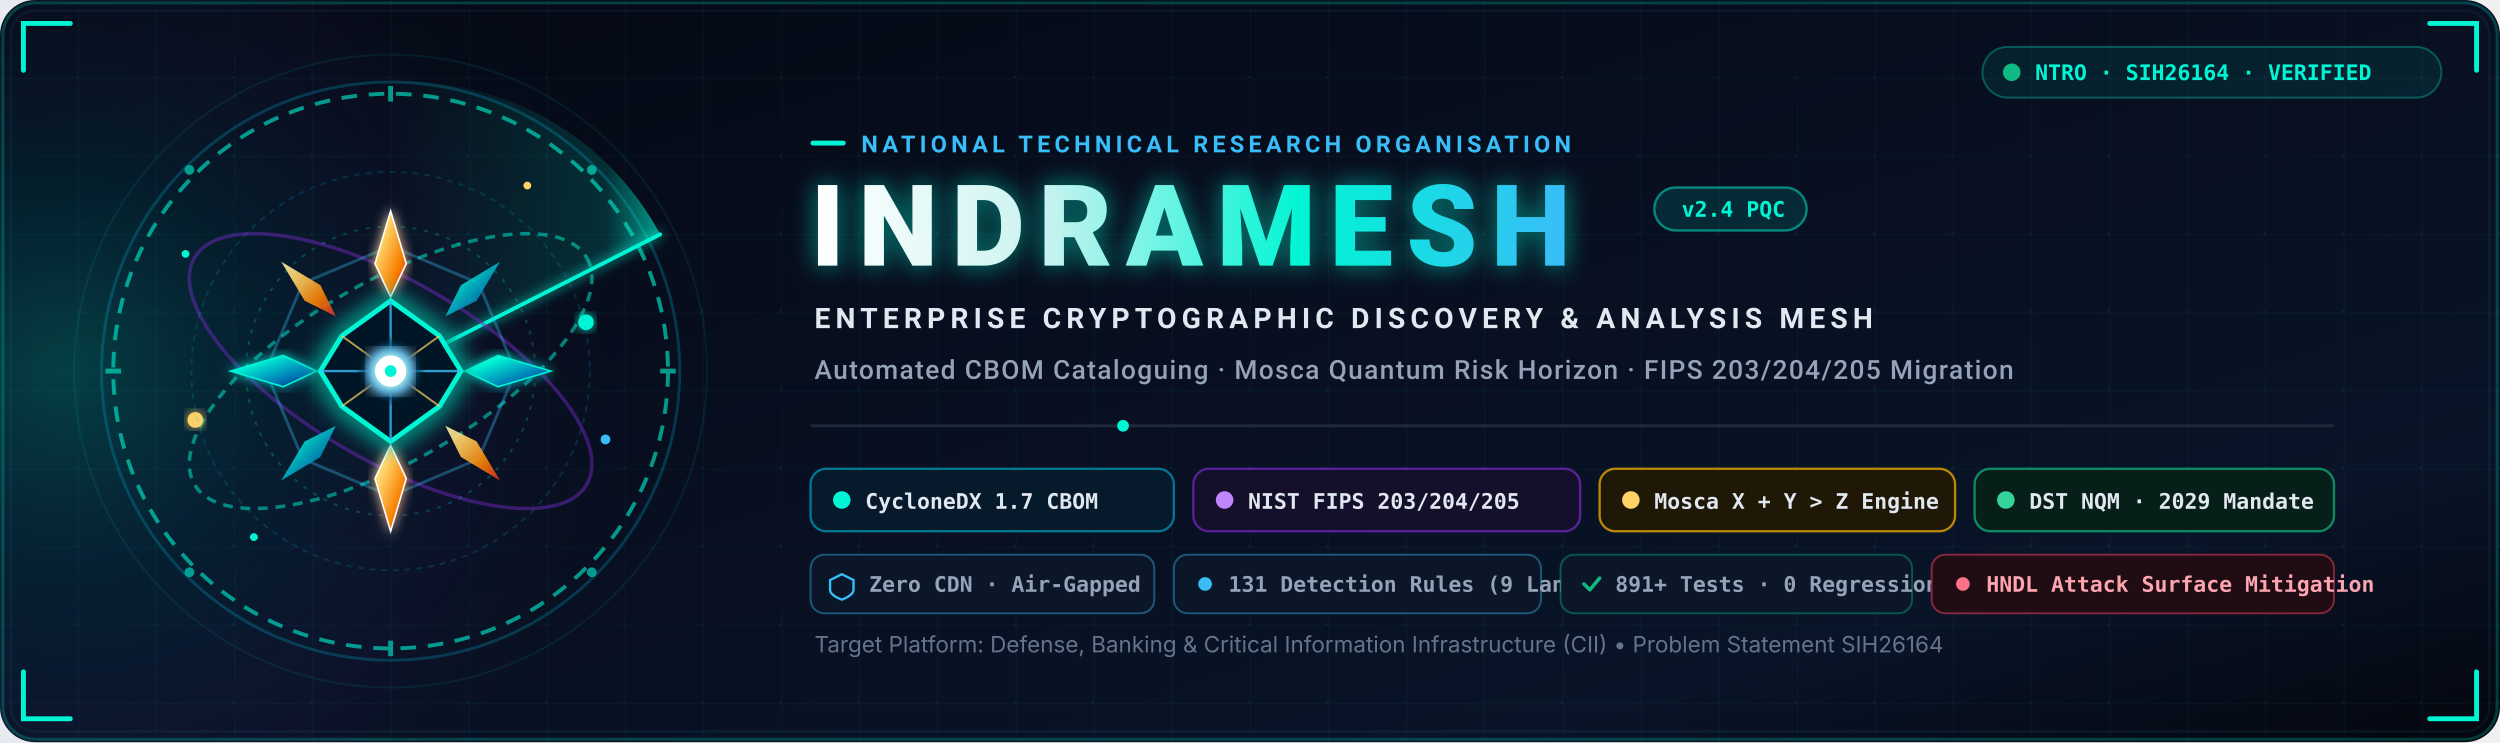
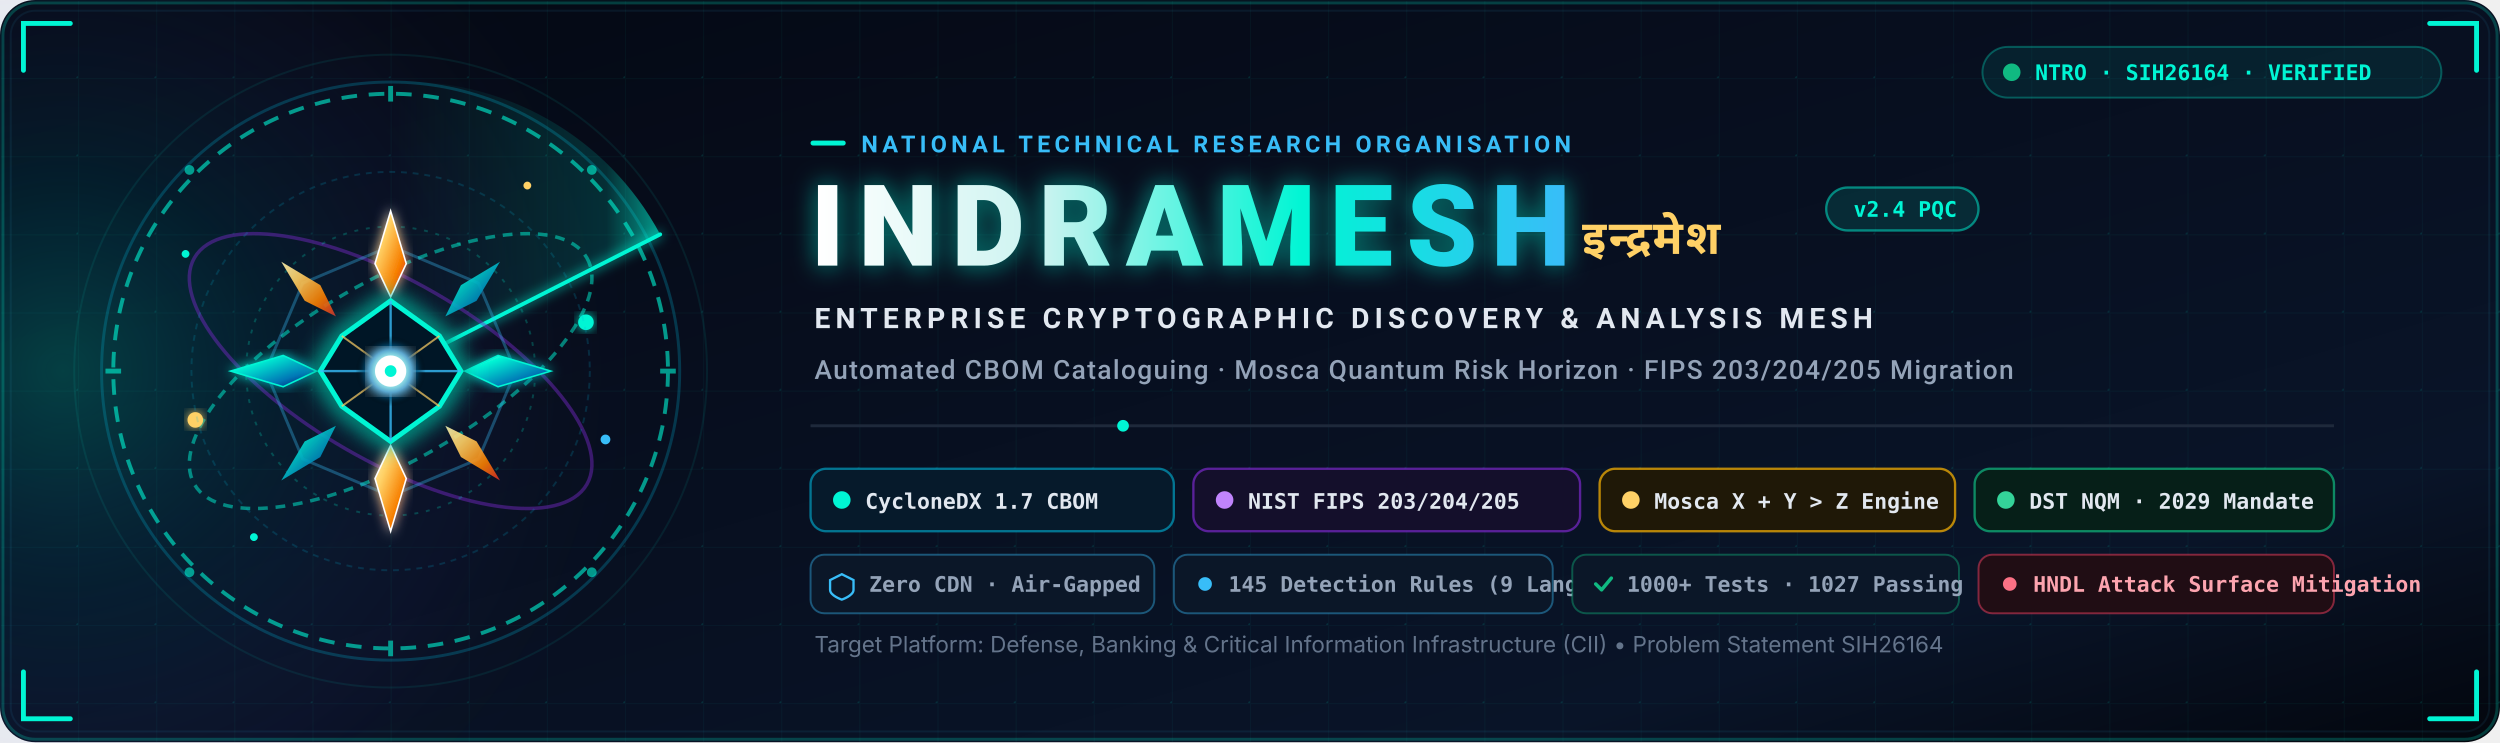
<svg xmlns="http://www.w3.org/2000/svg" viewBox="0 0 1280 380" width="100%" height="100%">
  <defs>
    <linearGradient id="bgGrad" x1="0%" y1="0%" x2="100%" y2="100%">
      <stop offset="0%" stop-color="#040812" />
      <stop offset="40%" stop-color="#070e1e" />
      <stop offset="80%" stop-color="#091428" />
      <stop offset="100%" stop-color="#03060d" />
    </linearGradient>
    <radialGradient id="cyberGlow" cx="20%" cy="50%" r="55%">
      <stop offset="0%" stop-color="#00f5d4" stop-opacity="0.22" />
      <stop offset="35%" stop-color="#00b4d8" stop-opacity="0.10" />
      <stop offset="70%" stop-color="#6366f1" stop-opacity="0.04" />
      <stop offset="100%" stop-color="#000000" stop-opacity="0" />
    </radialGradient>
    <radialGradient id="vajraCoreGlow" cx="50%" cy="50%" r="50%">
      <stop offset="0%" stop-color="#ffffff" />
      <stop offset="25%" stop-color="#00f5d4" />
      <stop offset="60%" stop-color="#0077b6" />
      <stop offset="100%" stop-color="#000000" stop-opacity="0" />
    </radialGradient>
    <linearGradient id="vajraGold" x1="0%" y1="0%" x2="100%" y2="100%">
      <stop offset="0%" stop-color="#fff3b0" />
      <stop offset="30%" stop-color="#ffd166" />
      <stop offset="70%" stop-color="#f77f00" />
      <stop offset="100%" stop-color="#d62828" />
    </linearGradient>
    <linearGradient id="vajraTeal" x1="0%" y1="0%" x2="100%" y2="100%">
      <stop offset="0%" stop-color="#e0fbfc" />
      <stop offset="25%" stop-color="#00f5d4" />
      <stop offset="70%" stop-color="#0077b6" />
      <stop offset="100%" stop-color="#03045e" />
    </linearGradient>
    <linearGradient id="textNeon" x1="0%" y1="0%" x2="100%" y2="0%">
      <stop offset="0%" stop-color="#ffffff" />
      <stop offset="30%" stop-color="#cbf3f0" />
      <stop offset="65%" stop-color="#00f5d4" />
      <stop offset="100%" stop-color="#38bdf8" />
    </linearGradient>
    <linearGradient id="accentOrange" x1="0%" y1="0%" x2="100%" y2="0%">
      <stop offset="0%" stop-color="#ff9e00" />
      <stop offset="100%" stop-color="#ff5400" />
    </linearGradient>
    <linearGradient id="radarSweepGrad" x1="0%" y1="0%" x2="100%" y2="0%">
      <stop offset="0%" stop-color="#00f5d4" stop-opacity="0" />
      <stop offset="80%" stop-color="#00f5d4" stop-opacity="0.15" />
      <stop offset="100%" stop-color="#00f5d4" stop-opacity="0.6" />
    </linearGradient>
    <filter id="glowFilter" x="-30%" y="-30%" width="160%" height="160%">
      <feGaussianBlur stdDeviation="6" result="blur" />
      <feMerge>
        <feMergeNode in="blur" />
        <feMergeNode in="blur" />
        <feMergeNode in="SourceGraphic" />
      </feMerge>
    </filter>
    <filter id="softGlow" x="-20%" y="-20%" width="140%" height="140%">
      <feGaussianBlur stdDeviation="3" result="blur" />
      <feMerge>
        <feMergeNode in="blur" />
        <feMergeNode in="SourceGraphic" />
      </feMerge>
    </filter>
    <pattern id="cyberGrid" width="40" height="40" patternUnits="userSpaceOnUse">
      <path d="M 40 0 L 0 0 0 40" fill="none" stroke="#00f5d4" stroke-opacity="0.04" stroke-width="1" />
      <circle cx="40" cy="40" r="1" fill="#00f5d4" fill-opacity="0.12" />
    </pattern>
  </defs>
  <style>
    /* ═══════════════════════════════════════════════════════════
       MICRO-ANIMATIONS (Pure SVG CSS Keyframes for GitHub Markdown)
       ═══════════════════════════════════════════════════════════ */
    @keyframes spinClockwise {
      from { transform: rotate(0deg); }
      to { transform: rotate(360deg); }
    }
    @keyframes spinCounter {
      from { transform: rotate(360deg); }
      to { transform: rotate(0deg); }
    }
    @keyframes radarSweep {
      from { transform: rotate(0deg); }
      to { transform: rotate(360deg); }
    }
    @keyframes pulseGlow {
      0%, 100% { opacity: 0.35; transform: scale(1); }
      50% { opacity: 0.85; transform: scale(1.08); }
    }
    @keyframes coreBreathe {
      0%, 100% { transform: scale(0.94); opacity: 0.75; }
      50% { transform: scale(1.06); opacity: 1; filter: drop-shadow(0 0 12px #00f5d4); }
    }
    @keyframes dashTravel {
      to { stroke-dashoffset: -120; }
    }
    @keyframes pillBreathe {
      0%, 100% { border-color: rgba(0, 245, 212, 0.3); }
      50% { border-color: rgba(0, 245, 212, 0.8); }
    }
    @keyframes waveShimmer {
      0% { transform: translateX(-100%); }
      100% { transform: translateX(200%); }
    }
    @keyframes liveStatusBlink {
      0%, 100% { opacity: 1; }
      50% { opacity: 0.25; }
    }
    @keyframes floatParticle {
      0%, 100% { transform: translateY(0px) translateX(0px); opacity: 0.3; }
      50% { transform: translateY(-8px) translateX(4px); opacity: 0.9; }
    }

    .anim-spin-cw {
      transform-box: view-box;
      transform-origin: 200px 190px;
      animation: spinClockwise 24s linear infinite;
    }
    .anim-spin-cw-fast {
      transform-box: view-box;
      transform-origin: 200px 190px;
      animation: spinClockwise 12s linear infinite;
    }
    .anim-spin-ccw {
      transform-box: view-box;
      transform-origin: 200px 190px;
      animation: spinCounter 18s linear infinite;
    }
    .anim-radar {
      transform-box: view-box;
      transform-origin: 200px 190px;
      animation: radarSweep 5s linear infinite;
    }
    .anim-pulse {
      transform-box: view-box;
      transform-origin: 200px 190px;
      animation: pulseGlow 3.5s ease-in-out infinite;
    }
    .anim-core {
      transform-box: view-box;
      transform-origin: 200px 190px;
      animation: coreBreathe 2.8s ease-in-out infinite;
    }
    .anim-dash {
      stroke-dasharray: 8 6;
      animation: dashTravel 6s linear infinite;
    }
    .anim-dash-fast {
      stroke-dasharray: 5 4;
      animation: dashTravel 3s linear infinite;
    }
    .anim-live-dot {
      animation: liveStatusBlink 1.4s ease-in-out infinite;
    }
    .anim-float-1 { animation: floatParticle 4s ease-in-out infinite; }
    .anim-float-2 { animation: floatParticle 5s ease-in-out infinite 1s; }
    .anim-float-3 { animation: floatParticle 6s ease-in-out infinite 2s; }

    /* Clean Fallback Typography */
    .brand-title {
      font-family: -apple-system, BlinkMacSystemFont, "Segoe UI", Roboto, "Helvetica Neue", Arial, sans-serif;
      font-weight: 900;
      letter-spacing: 0.12em;
    }
    .brand-subtitle {
      font-family: -apple-system, BlinkMacSystemFont, "Segoe UI", Roboto, "Helvetica Neue", Arial, sans-serif;
      font-weight: 700;
      letter-spacing: 0.18em;
    }
    .brand-tagline {
      font-family: -apple-system, BlinkMacSystemFont, "Segoe UI", Roboto, "Helvetica Neue", Arial, sans-serif;
      font-weight: 500;
      letter-spacing: 0.05em;
    }
    .mono-badge {
      font-family: "JetBrains Mono", Consolas, "SF Mono", "Fira Code", monospace;
      font-size: 11px;
      font-weight: 600;
    }
  </style>
  <rect width="1280" height="380" rx="18" fill="url(#bgGrad)" />
  <rect width="1280" height="380" rx="18" fill="url(#cyberGrid)" />
  <circle cx="200" cy="190" r="280" fill="url(#cyberGlow)" />
  <rect x="1.5" y="1.5" width="1277" height="377" rx="16.5" fill="none" stroke="#00f5d4" stroke-opacity="0.22" stroke-width="1.5" />
  <rect x="5.5" y="5.5" width="1269" height="369" rx="12.5" fill="none" stroke="#38bdf8" stroke-opacity="0.08" stroke-width="1" />
  <path d="M 12 36 L 12 12 L 36 12" fill="none" stroke="#00f5d4" stroke-width="2.5" stroke-linecap="round" />
  <path d="M 1268 36 L 1268 12 L 1244 12" fill="none" stroke="#00f5d4" stroke-width="2.5" stroke-linecap="round" />
  <path d="M 12 344 L 12 368 L 36 368" fill="none" stroke="#00f5d4" stroke-width="2.5" stroke-linecap="round" />
  <path d="M 1268 344 L 1268 368 L 1244 368" fill="none" stroke="#00f5d4" stroke-width="2.5" stroke-linecap="round" />
  <g transform="translate(1015, 24)">
    <rect width="235" height="26" rx="13" fill="#00f5d4" fill-opacity="0.08" stroke="#00f5d4" stroke-opacity="0.3" stroke-width="1" />
    <circle cx="15" cy="13" r="4.5" fill="#10b981" class="anim-live-dot" />
    <text x="27" y="17" fill="#00f5d4" class="mono-badge">NTRO · SIH26164 · VERIFIED</text>
  </g>
  <g id="EmblemSystem">
    <circle cx="200" cy="190" r="162" fill="none" stroke="#00f5d4" stroke-opacity="0.08" stroke-width="1" class="anim-pulse" />
    <circle cx="200" cy="190" r="148" fill="none" stroke="#00b4d8" stroke-opacity="0.25" stroke-width="1.5" />
    <g class="anim-spin-cw" opacity="0.6">
      <animateTransform attributeName="transform" type="rotate" from="0 200 190" to="360 200 190" dur="24s" repeatCount="indefinite" />
      <circle cx="200" cy="190" r="142" fill="none" stroke="#00f5d4" stroke-width="2" class="anim-dash" />
      <line x1="200" y1="44" x2="200" y2="52" stroke="#00f5d4" stroke-width="2.5" />
      <line x1="200" y1="328" x2="200" y2="336" stroke="#00f5d4" stroke-width="2.5" />
      <line x1="54" y1="190" x2="62" y2="190" stroke="#00f5d4" stroke-width="2.5" />
      <line x1="338" y1="190" x2="346" y2="190" stroke="#00f5d4" stroke-width="2.5" />
      <circle cx="97" cy="87" r="2.5" fill="#00f5d4" />
      <circle cx="303" cy="87" r="2.5" fill="#00f5d4" />
      <circle cx="97" cy="293" r="2.5" fill="#00f5d4" />
      <circle cx="303" cy="293" r="2.5" fill="#00f5d4" />
    </g>
    <g class="anim-radar">
      <animateTransform attributeName="transform" type="rotate" from="0 200 190" to="360 200 190" dur="5s" repeatCount="indefinite" />
      <path d="M 200 190 L 338 120 A 148 148 0 0 0 200 42 Z" fill="url(#radarSweepGrad)" />
      <line x1="200" y1="190" x2="338" y2="120" stroke="#00f5d4" stroke-width="2" stroke-linecap="round" filter="url(#softGlow)" />
    </g>
    <g class="anim-spin-ccw">
      <animateTransform attributeName="transform" type="rotate" from="360 200 190" to="0 200 190" dur="18s" repeatCount="indefinite" />
      <ellipse cx="200" cy="190" rx="116" ry="46" fill="none" stroke="#7928ca" stroke-opacity="0.45" stroke-width="1.8" transform="rotate(30 200 190)" />
      <ellipse cx="200" cy="190" rx="116" ry="46" fill="none" stroke="#00f5d4" stroke-opacity="0.5" stroke-width="1.8" class="anim-dash-fast" transform="rotate(-30 200 190)" />
      <circle cx="300" cy="165" r="4" fill="#00f5d4" filter="url(#softGlow)" />
      <circle cx="100" cy="215" r="4" fill="#ffd166" filter="url(#softGlow)" />
    </g>
    <circle cx="200" cy="190" r="102" fill="none" stroke="#00b4d8" stroke-opacity="0.18" stroke-dasharray="3 3" />
    <circle cx="200" cy="190" r="74" fill="none" stroke="#00f5d4" stroke-opacity="0.22" stroke-dasharray="2 4" />
    <g class="anim-spin-cw-fast" opacity="0.85">
      <animateTransform attributeName="transform" type="rotate" from="0 200 190" to="360 200 190" dur="12s" repeatCount="indefinite" />
      <polygon points="200,126 245,145 264,190 245,235 200,254 155,235 136,190 155,145" fill="none" stroke="#38bdf8" stroke-width="1.5" stroke-opacity="0.4" />
      <circle cx="200" cy="126" r="3" fill="#38bdf8" />
      <circle cx="264" cy="190" r="3" fill="#38bdf8" />
      <circle cx="200" cy="254" r="3" fill="#38bdf8" />
      <circle cx="136" cy="190" r="3" fill="#38bdf8" />
    </g>
    <g id="VajraEmblem" class="anim-core">
      <path d="M 200 108 L 208 135 L 200 152 L 192 135 Z" fill="url(#vajraGold)" stroke="#fff" stroke-width="0.8" filter="url(#softGlow)" />
      <path d="M 200 272 L 208 245 L 200 228 L 192 245 Z" fill="url(#vajraGold)" stroke="#fff" stroke-width="0.8" filter="url(#softGlow)" />
      <path d="M 282 190 L 255 198 L 238 190 L 255 182 Z" fill="url(#vajraTeal)" stroke="#00f5d4" stroke-width="0.8" filter="url(#softGlow)" />
      <path d="M 118 190 L 145 198 L 162 190 L 145 182 Z" fill="url(#vajraTeal)" stroke="#00f5d4" stroke-width="0.8" filter="url(#softGlow)" />
      <path d="M 256 134 L 244 154 L 228 162 L 236 146 Z" fill="url(#vajraTeal)" opacity="0.9" />
      <path d="M 256 246 L 236 234 L 228 218 L 244 226 Z" fill="url(#vajraGold)" opacity="0.9" />
      <path d="M 144 246 L 156 226 L 172 218 L 164 234 Z" fill="url(#vajraTeal)" opacity="0.9" />
      <path d="M 144 134 L 164 146 L 172 162 L 156 154 Z" fill="url(#vajraGold)" opacity="0.9" />
      <polygon points="200,154 225,172 236,190 225,208 200,226 175,208 164,190 175,172" fill="#061226" stroke="#00f5d4" stroke-width="2.5" filter="url(#glowFilter)" />
      <line x1="200" y1="154" x2="200" y2="226" stroke="#38bdf8" stroke-width="1.2" stroke-opacity="0.8" />
      <line x1="164" y1="190" x2="236" y2="190" stroke="#38bdf8" stroke-width="1.2" stroke-opacity="0.8" />
      <line x1="175" y1="172" x2="225" y2="208" stroke="#ffd166" stroke-width="1" stroke-opacity="0.7" />
      <line x1="175" y1="208" x2="225" y2="172" stroke="#ffd166" stroke-width="1" stroke-opacity="0.7" />
      <circle cx="200" cy="190" r="18" fill="url(#vajraCoreGlow)" />
      <circle cx="200" cy="190" r="8" fill="#ffffff" filter="url(#glowFilter)" />
      <circle cx="200" cy="190" r="3" fill="#00f5d4" />
    </g>
    <circle cx="95" cy="130" r="2" fill="#00f5d4" class="anim-float-1" />
    <circle cx="310" cy="225" r="2.5" fill="#38bdf8" class="anim-float-2" />
    <circle cx="270" cy="95" r="2" fill="#ffd166" class="anim-float-3" />
    <circle cx="130" cy="275" r="2" fill="#00f5d4" class="anim-float-2" />
  </g>
  <g id="TypographyAndBadges" transform="translate(415, 0)">
    <g transform="translate(0, 72)">
      <rect width="18" height="2.5" fill="#00f5d4" rx="1.2" />
      <text x="26" y="6" fill="#38bdf8" class="brand-subtitle" font-size="12" letter-spacing="0.22em">NATIONAL TECHNICAL RESEARCH ORGANISATION</text>
    </g>
    <g transform="translate(0, 136)">
      <text x="0" y="0" fill="#00f5d4" class="brand-title" font-size="58" filter="url(#glowFilter)" opacity="0.35">INDRAMESH</text>
      <text x="0" y="0" fill="url(#textNeon)" class="brand-title" font-size="58">INDRAMESH</text>
-       <g transform="translate(432, -40)">
+       <text x="395" y="-6" fill="#ffd166" font-family="-apple-system, BlinkMacSystemFont, 'Segoe UI', 'Noto Sans Devanagari', sans-serif" font-size="24" font-weight="700" letter-spacing="0.05em">इन्द्रमेश</text>
+       <g transform="translate(520, -40)">
        <rect width="78" height="22" rx="11" fill="#00f5d4" fill-opacity="0.12" stroke="#00f5d4" stroke-opacity="0.5" stroke-width="1.2" />
        <text x="14" y="15" fill="#00f5d4" class="mono-badge" font-size="11">v2.4 PQC</text>
      </g>
    </g>
    <text x="2" y="168" fill="#e2e8f0" class="brand-subtitle" font-size="14.5" letter-spacing="0.14em">
      ENTERPRISE CRYPTOGRAPHIC DISCOVERY &amp; ANALYSIS MESH
    </text>
    <text x="2" y="194" fill="#94a3b8" class="brand-tagline" font-size="13.5">
      Automated CBOM Cataloguing · Mosca Quantum Risk Horizon · FIPS 203/204/205 Migration
    </text>
    <g transform="translate(0, 218)">
      <line x1="0" y1="0" x2="780" y2="0" stroke="#1e293b" stroke-width="1.5" />
      <line x1="0" y1="0" x2="160" y2="0" stroke="#00f5d4" stroke-width="2" stroke-linecap="round" filter="url(#softGlow)" />
      <circle cx="160" cy="0" r="3" fill="#00f5d4" />
    </g>
    <g transform="translate(0, 240)">
      <g transform="translate(0, 0)">
        <rect width="186" height="32" rx="8" fill="#061a2b" stroke="#00b4d8" stroke-width="1.2" stroke-opacity="0.6" />
        <circle cx="16" cy="16" r="4.5" fill="#00f5d4" />
        <text x="28" y="20.5" fill="#e2e8f0" class="mono-badge">CycloneDX 1.7 CBOM</text>
      </g>
      <g transform="translate(196, 0)">
        <rect width="198" height="32" rx="8" fill="#140f2b" stroke="#7928ca" stroke-width="1.2" stroke-opacity="0.7" />
        <circle cx="16" cy="16" r="4.5" fill="#c084fc" />
        <text x="28" y="20.5" fill="#e2e8f0" class="mono-badge">NIST FIPS 203/204/205</text>
      </g>
      <g transform="translate(404, 0)">
        <rect width="182" height="32" rx="8" fill="#1f1807" stroke="#ffb703" stroke-width="1.2" stroke-opacity="0.7" />
        <circle cx="16" cy="16" r="4.5" fill="#ffd166" />
        <text x="28" y="20.5" fill="#e2e8f0" class="mono-badge">Mosca X + Y &gt; Z Engine</text>
      </g>
      <g transform="translate(596, 0)">
        <rect width="184" height="32" rx="8" fill="#061f18" stroke="#10b981" stroke-width="1.2" stroke-opacity="0.7" />
        <circle cx="16" cy="16" r="4.5" fill="#34d399" />
        <text x="28" y="20.5" fill="#e2e8f0" class="mono-badge">DST NQM · 2029 Mandate</text>
      </g>
    </g>
    <g transform="translate(0, 284)">
      <g transform="translate(0, 0)">
        <rect width="176" height="30" rx="7" fill="#0b1728" stroke="#38bdf8" stroke-width="1" stroke-opacity="0.4" />
        <path d="M 16 10 L 22 13 L 22 18 C 22 21 16 23 16 23 C 16 23 10 21 10 18 L 10 13 Z" fill="none" stroke="#38bdf8" stroke-width="1.2" />
        <text x="30" y="19" fill="#94a3b8" class="mono-badge">Zero CDN · Air-Gapped</text>
      </g>
      <g transform="translate(186, 0)">
-         <rect width="188" height="30" rx="7" fill="#0b1728" stroke="#38bdf8" stroke-width="1" stroke-opacity="0.4" />
+         <rect width="194" height="30" rx="7" fill="#0b1728" stroke="#38bdf8" stroke-width="1" stroke-opacity="0.4" />
        <circle cx="16" cy="15" r="3.5" fill="#38bdf8" />
-         <text x="28" y="19" fill="#94a3b8" class="mono-badge">131 Detection Rules (9 Lang)</text>
-       </g>
-       <g transform="translate(384, 0)">
-         <rect width="180" height="30" rx="7" fill="#0b1728" stroke="#10b981" stroke-width="1" stroke-opacity="0.4" />
+         <text x="28" y="19" fill="#94a3b8" class="mono-badge">145 Detection Rules (9 Lang)</text>
+       </g>
+       <g transform="translate(390, 0)">
+         <rect width="198" height="30" rx="7" fill="#0b1728" stroke="#10b981" stroke-width="1" stroke-opacity="0.4" />
        <path d="M 12 15 L 15 18 L 20 12" fill="none" stroke="#10b981" stroke-width="1.8" stroke-linecap="round" stroke-linejoin="round" />
-         <text x="28" y="19" fill="#94a3b8" class="mono-badge">891+ Tests · 0 Regression</text>
-       </g>
-       <g transform="translate(574, 0)">
-         <rect width="206" height="30" rx="7" fill="#200d14" stroke="#f43f5e" stroke-width="1" stroke-opacity="0.5" />
+         <text x="28" y="19" fill="#94a3b8" class="mono-badge">1000+ Tests · 1027 Passing</text>
+       </g>
+       <g transform="translate(598, 0)">
+         <rect width="182" height="30" rx="7" fill="#200d14" stroke="#f43f5e" stroke-width="1" stroke-opacity="0.5" />
        <circle cx="16" cy="15" r="3.5" fill="#fb7185" />
        <text x="28" y="19" fill="#fda4af" class="mono-badge">HNDL Attack Surface Mitigation</text>
      </g>
    </g>
    <g transform="translate(2, 334)">
      <text x="0" y="0" fill="#64748b" font-family="-apple-system, BlinkMacSystemFont, sans-serif" font-size="11.5">
        Target Platform: Defense, Banking &amp; Critical Information Infrastructure (CII) • Problem Statement SIH26164
      </text>
    </g>
  </g>
</svg>
